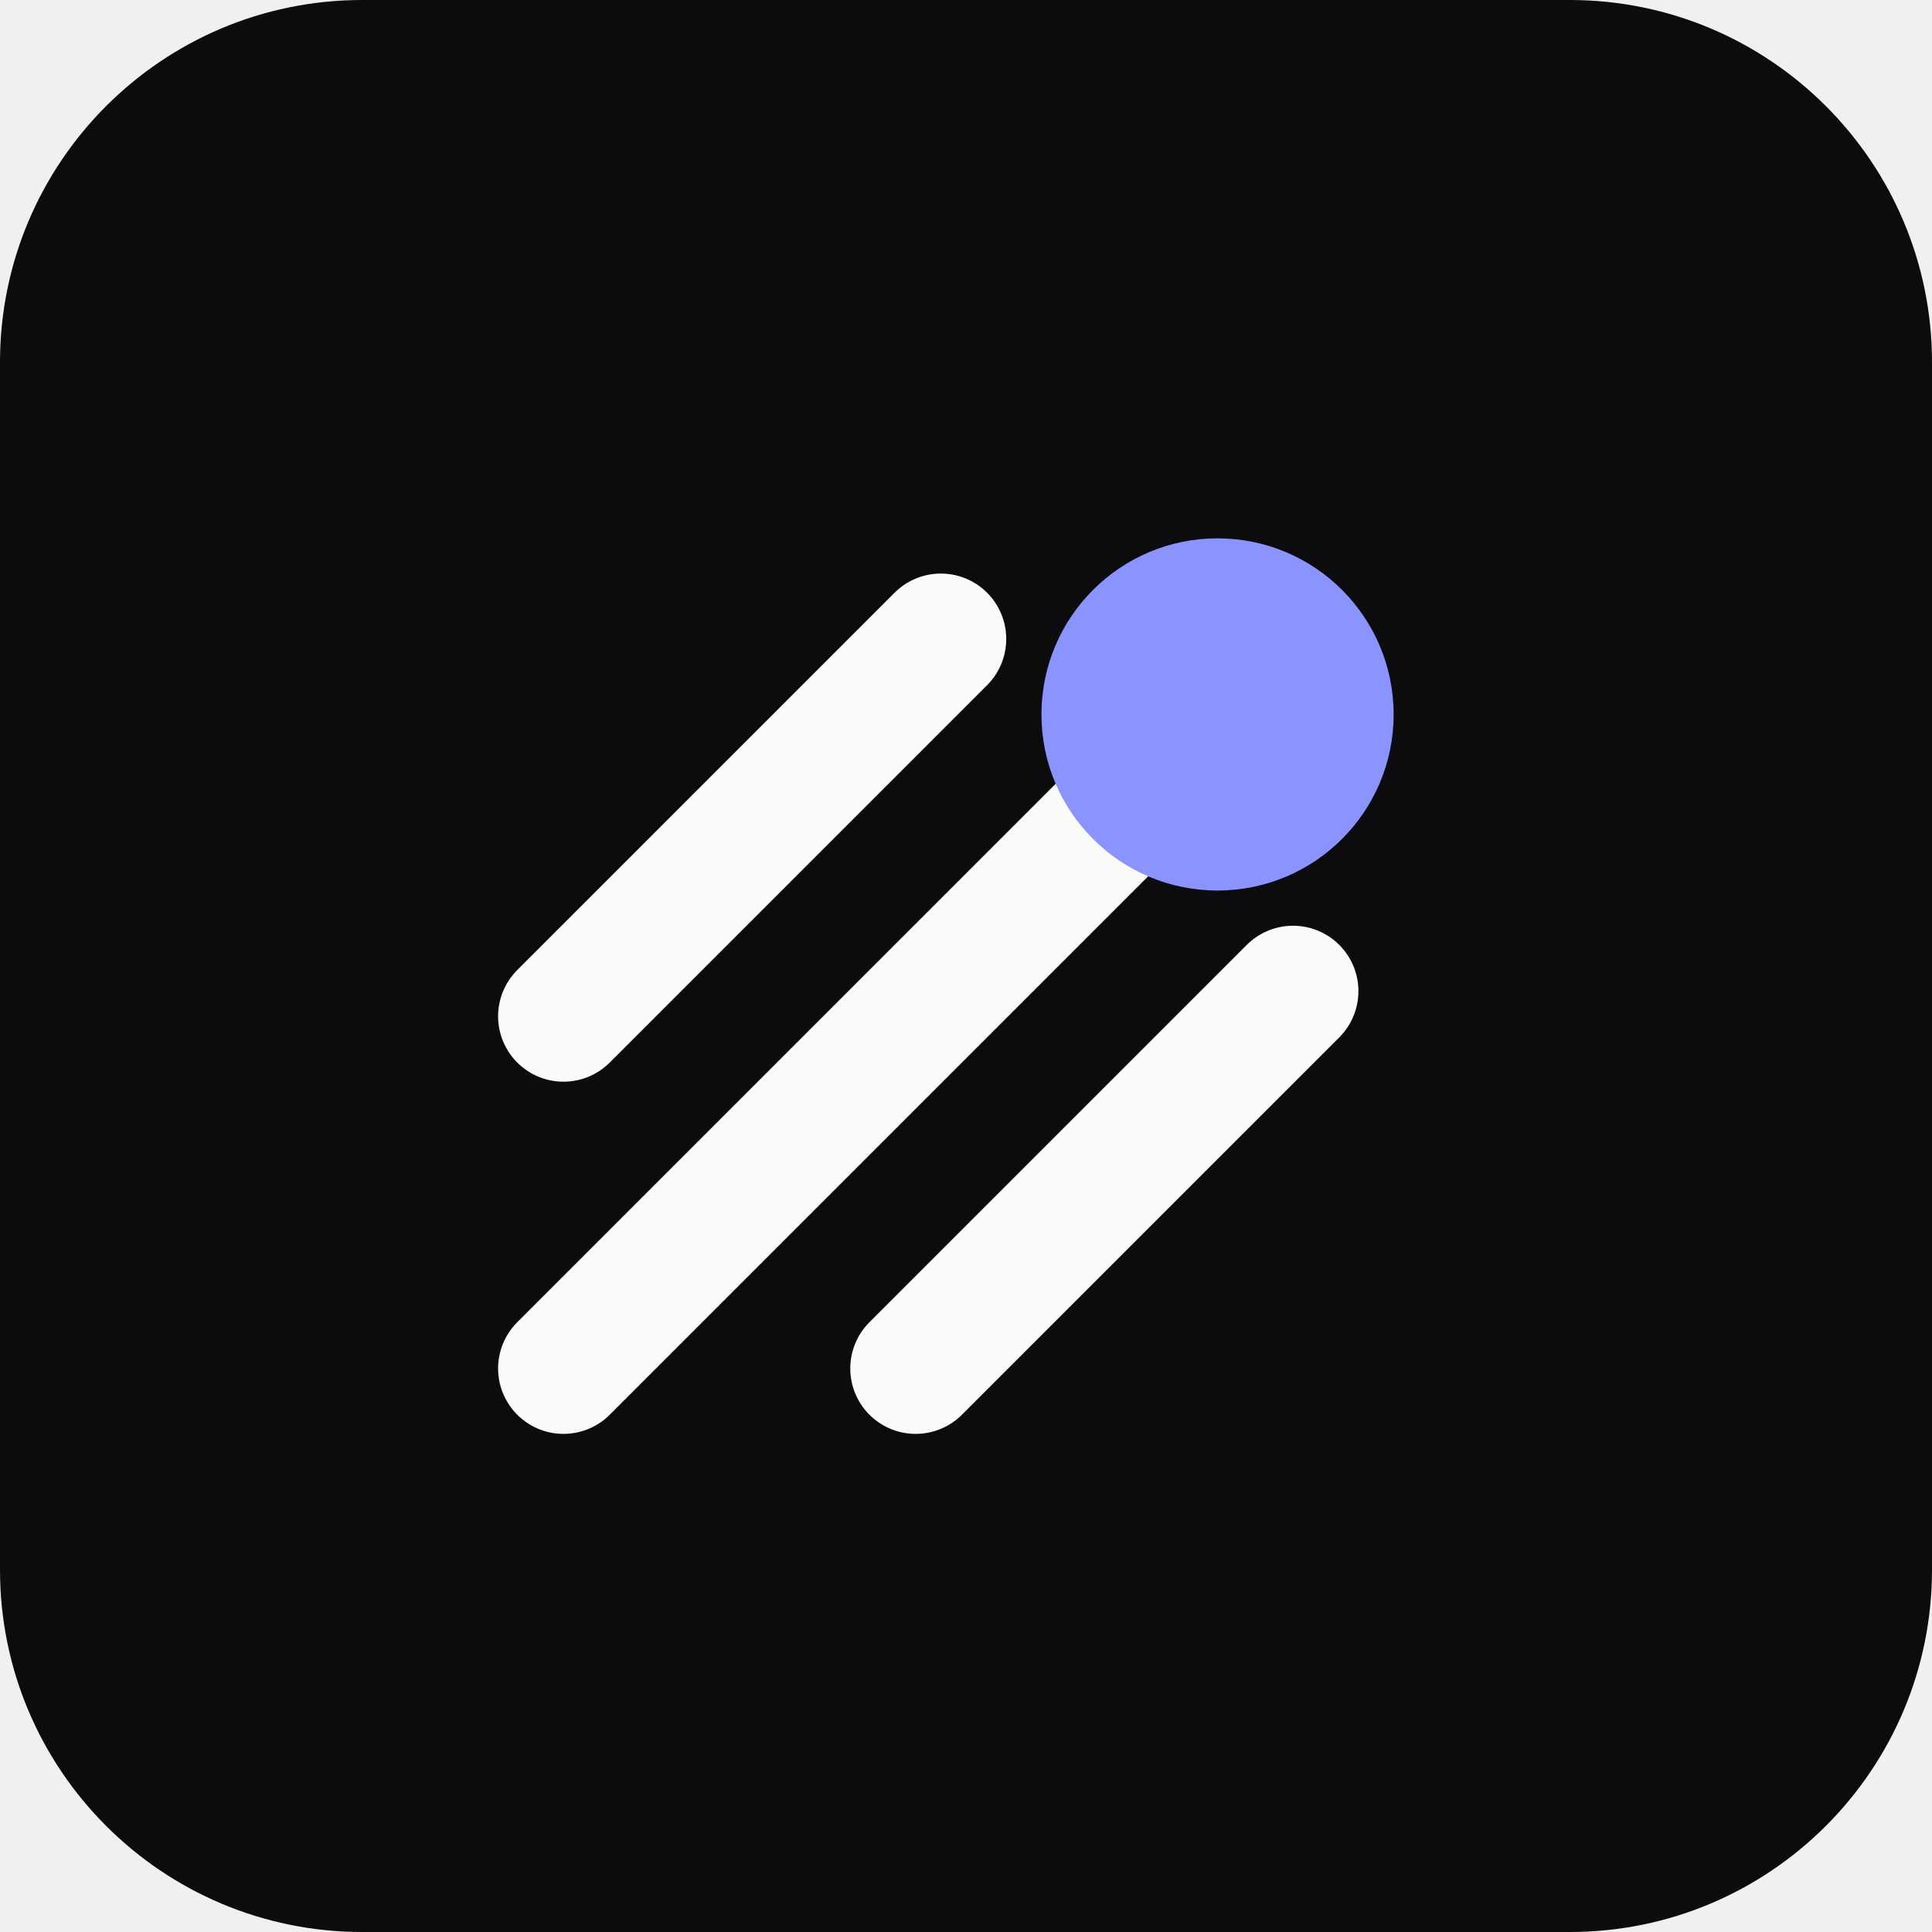
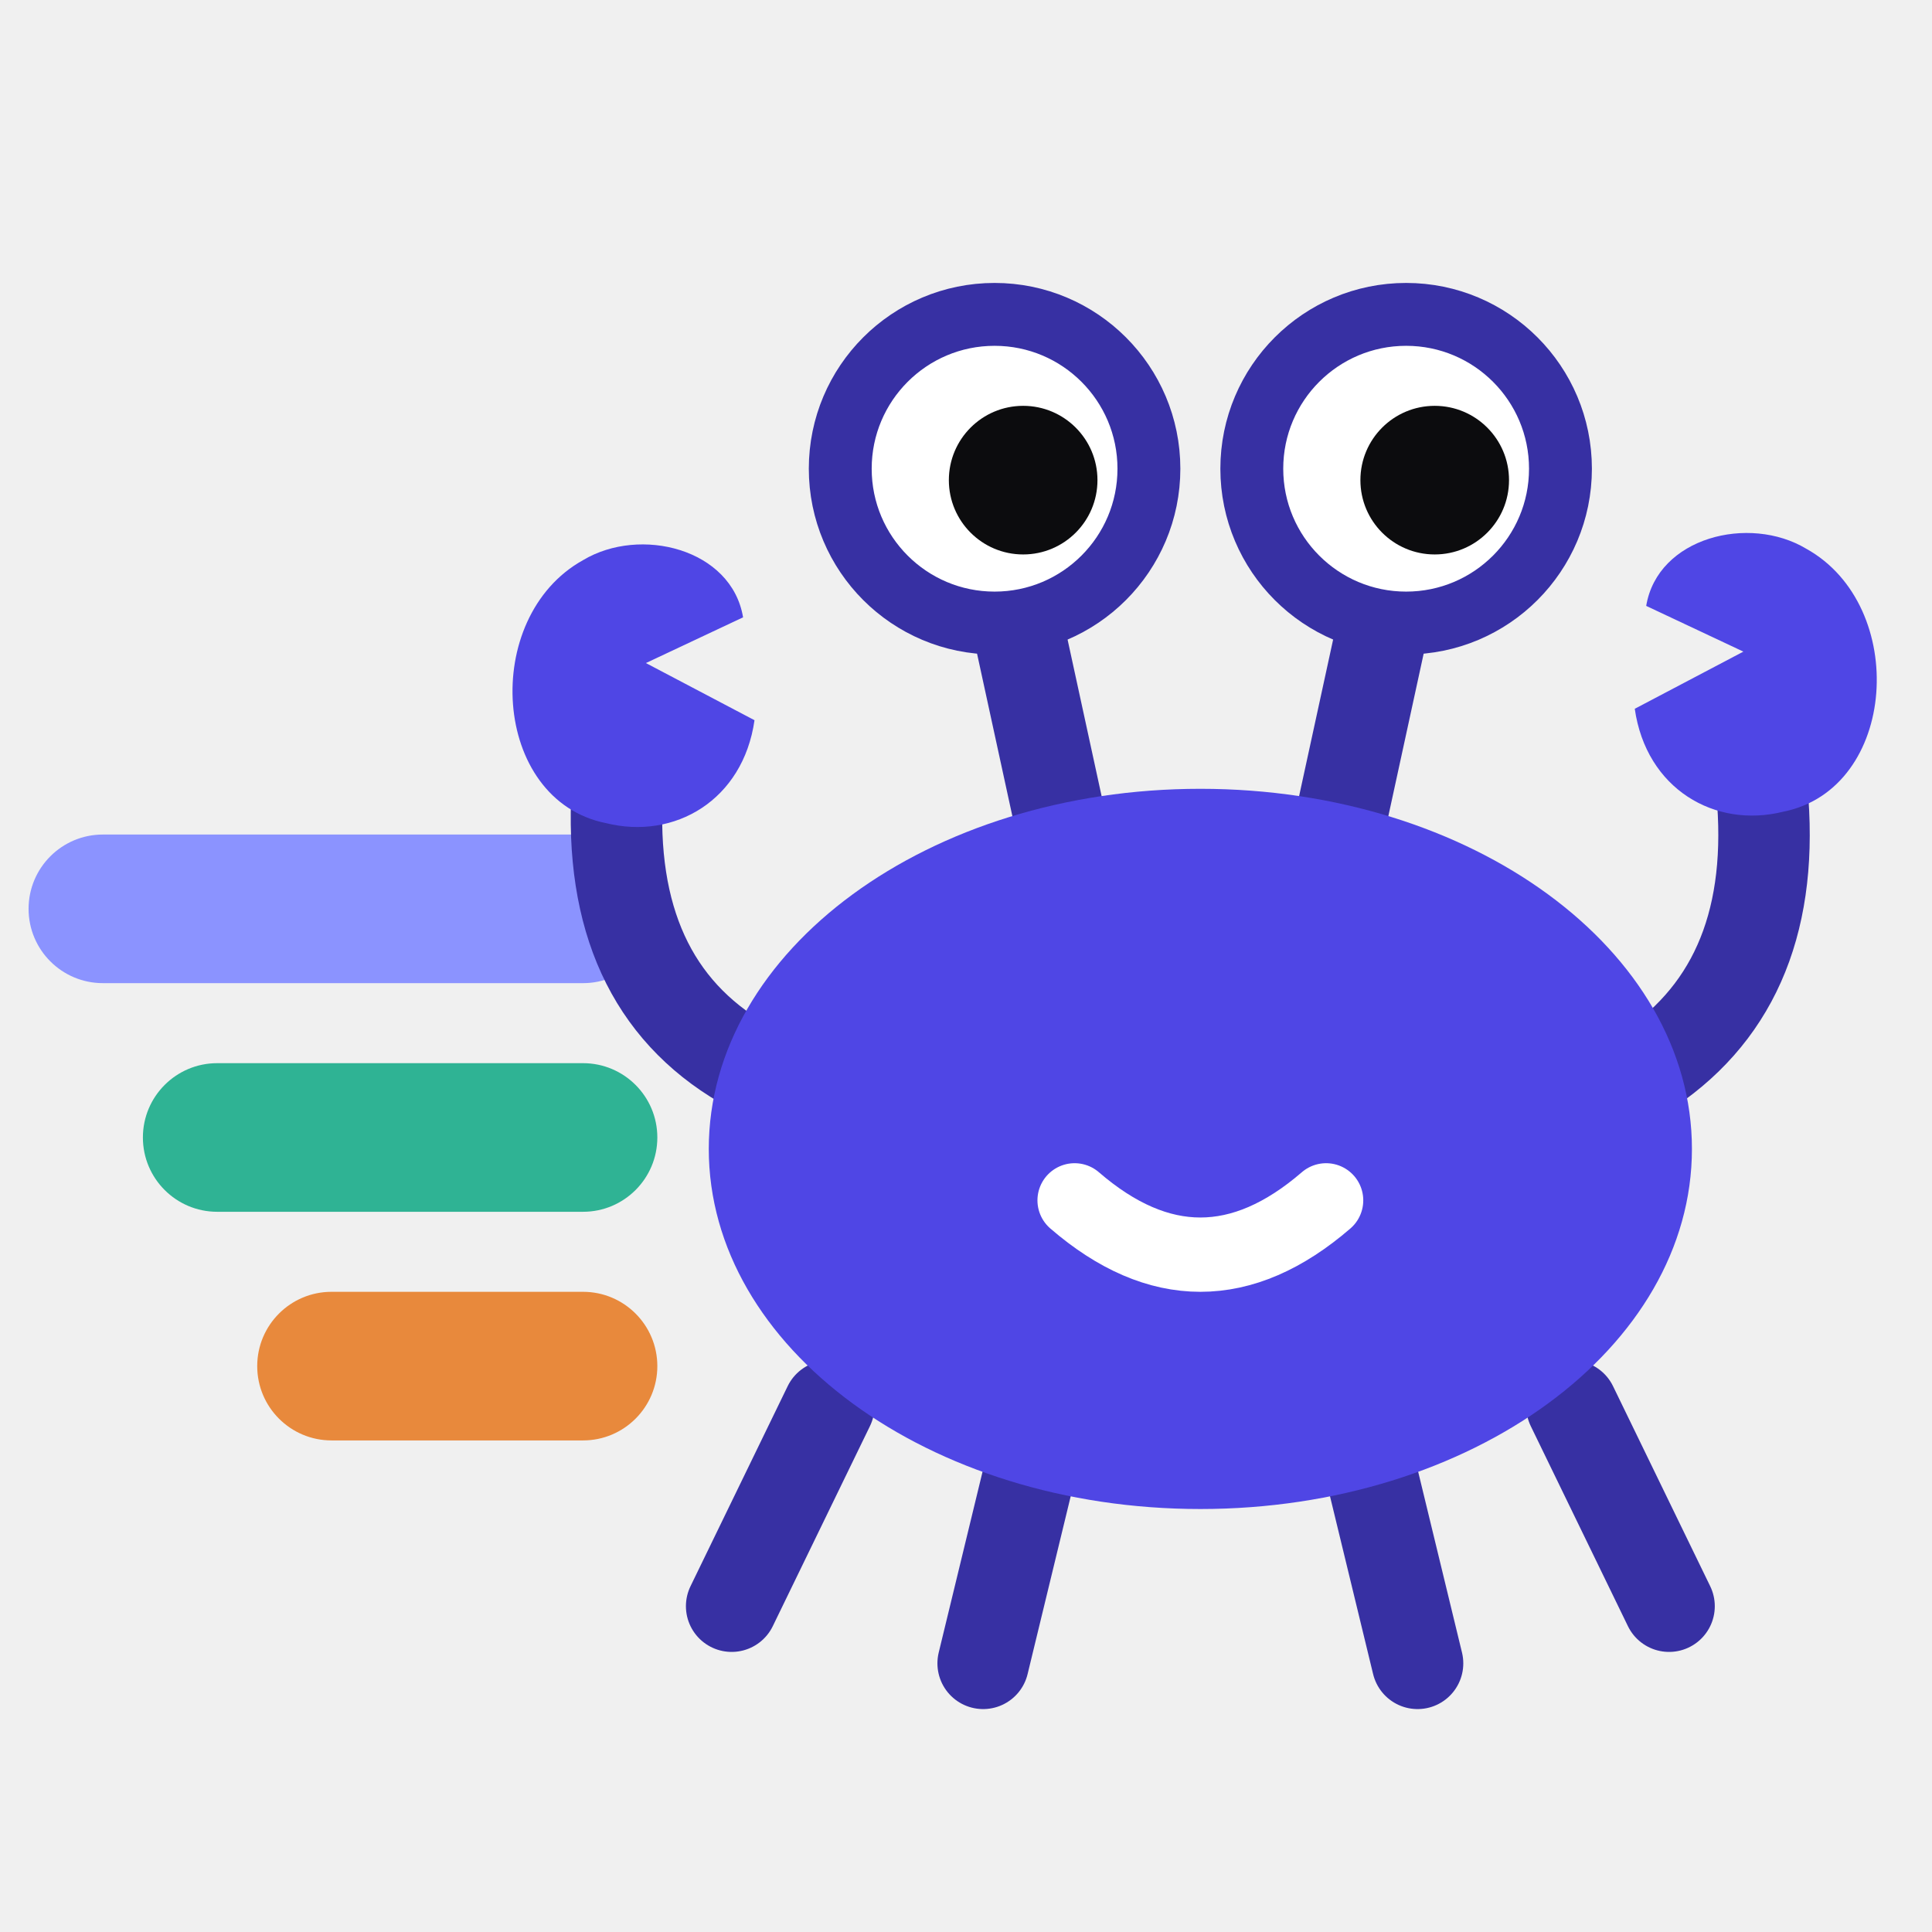
- <svg xmlns="http://www.w3.org/2000/svg" width="32" height="32" viewBox="0 0 512 512">
-   <rect width="512" height="512" rx="96" fill="#0c0c0e" />
-   <g transform="translate(96 96) scale(13.333)" fill="none" stroke-linecap="round" stroke-linejoin="round">
-     <path d="M14.8 9.2 4 20M11.5 5.5 4 13M18.5 12.5 11 20" stroke="#fafafa" stroke-width="2.6" />
-     <circle cx="17" cy="7" r="3.5" fill="#8b93ff" />
+ <svg xmlns="http://www.w3.org/2000/svg" viewBox="0 0.4 33.8 33.8" fill="none" stroke-linecap="round" stroke-linejoin="round">
+   <rect x="0.5" y="15" width="11" height="2.6" rx="1.3" fill="#8b93ff" />
+   <rect x="2.5" y="19" width="9" height="2.6" rx="1.3" fill="#2fb394" />
+   <rect x="4.5" y="23" width="7" height="2.6" rx="1.3" fill="#e8893c" />
+   <g stroke="#3730a3" stroke-width="1.6">
+     <path d="M14.5 25 L12.8 28.5" />
+     <path d="M18 26.2 L17.2 29.5" />
+     <path d="M24 26.2 L24.8 29.5" />
+     <path d="M27.5 25 L29.2 28.5" />
+     <path d="M18.6 15 L17.6 10.4" />
+     <path d="M23.4 15 L24.4 10.4" />
+     <path d="M13 19 Q 10.6 17.6 10.8 14.2" />
+     <path d="M29 19 Q 31.2 17.4 30.8 14" />
  </g>
+   <path d="M10.6 14.8 C 8.6 14.4 8.4 11.2 10.2 10.2 C 11.2 9.6 12.8 10 13 11.2 L 11.3 12 L 13.2 13 C 13 14.4 11.8 15.1 10.6 14.8 Z" fill="#4f46e5" />
+   <path d="M31.2 14.6 C 33.2 14.2 33.4 11 31.6 10 C 30.6 9.4 29 9.8 28.8 11 L 30.5 11.8 L 28.6 12.8 C 28.8 14.2 30 14.9 31.2 14.6 Z" fill="#4f46e5" />
+   <ellipse cx="21" cy="20.5" rx="8.6" ry="6.3" fill="#4f46e5" />
+   <circle cx="17.4" cy="8.6" r="2.7" fill="#ffffff" stroke="#3730a3" stroke-width="1.1" />
+   <circle cx="24.6" cy="8.6" r="2.7" fill="#ffffff" stroke="#3730a3" stroke-width="1.1" />
+   <circle cx="17.9" cy="8.8" r="1.3" fill="#0c0c0e" />
+   <circle cx="25.1" cy="8.8" r="1.3" fill="#0c0c0e" />
+   <path d="M18.8 21.4 Q 21 23.3 23.2 21.4" stroke="#ffffff" stroke-width="1.3" />
</svg>
